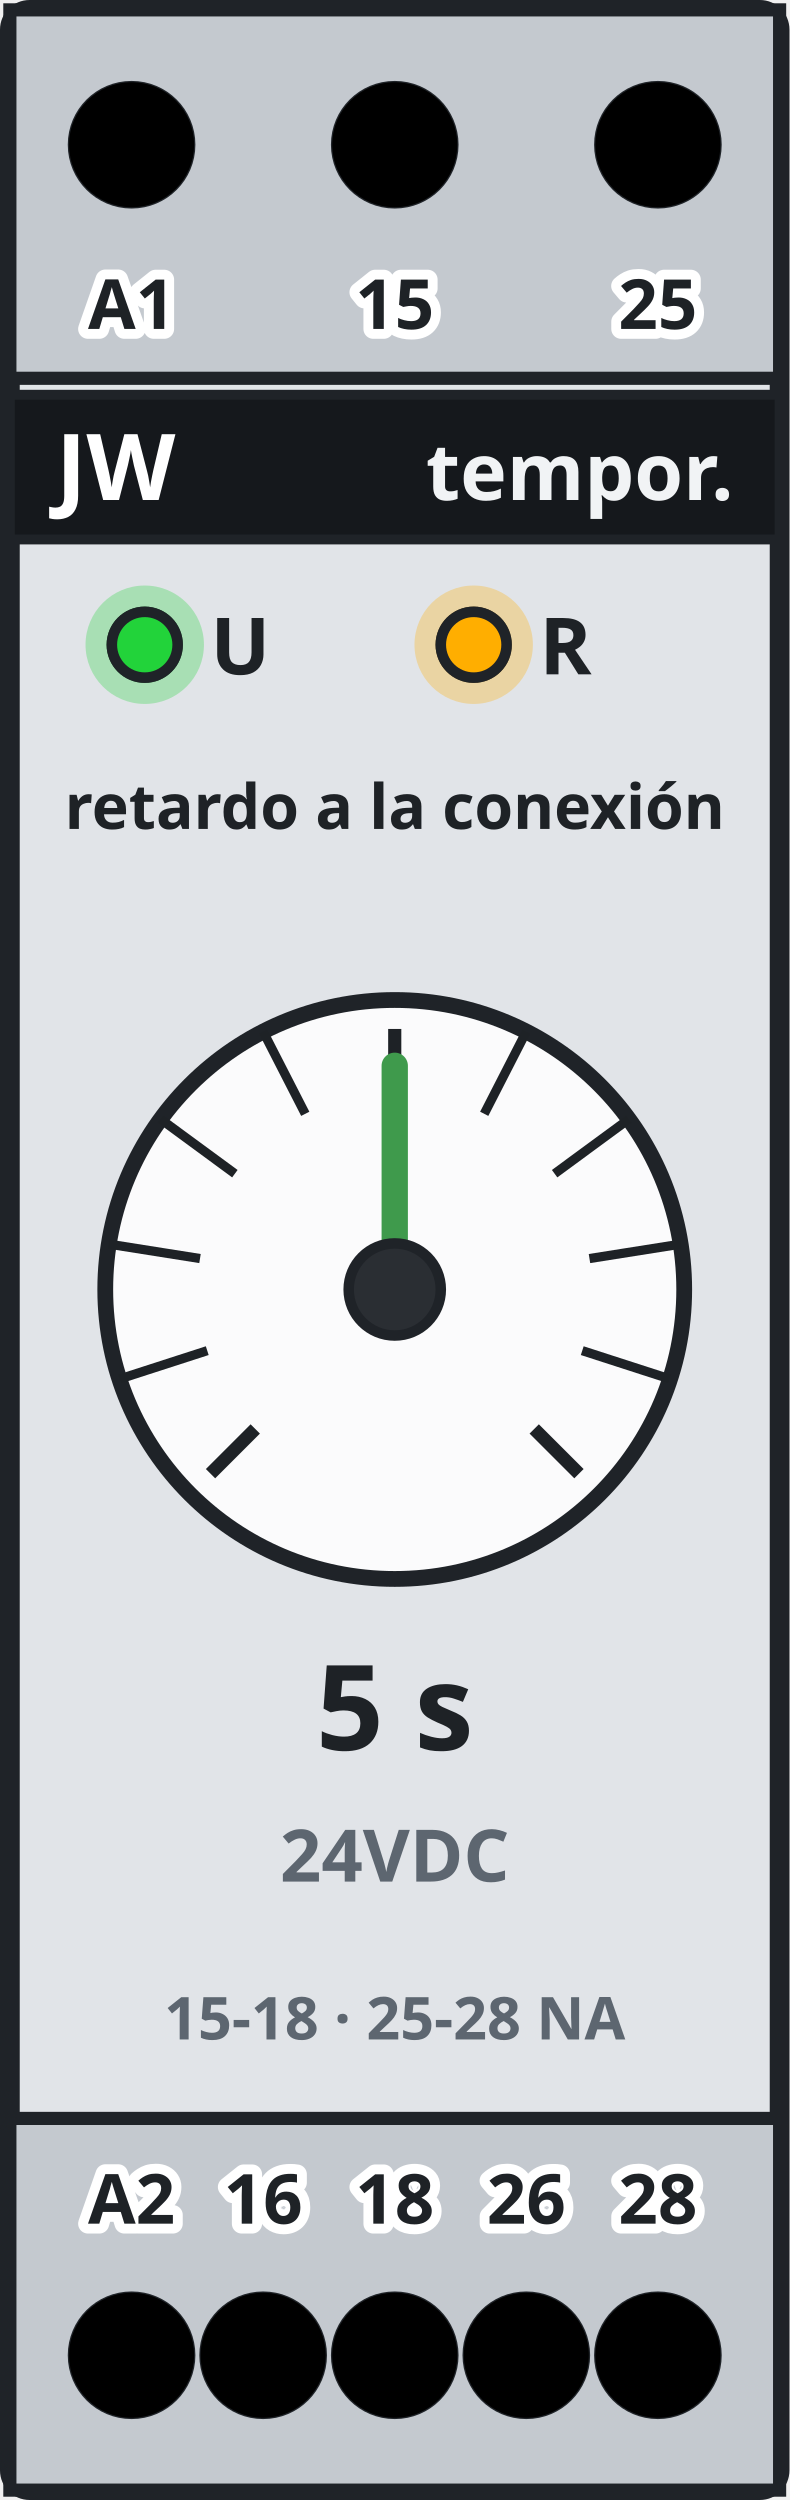
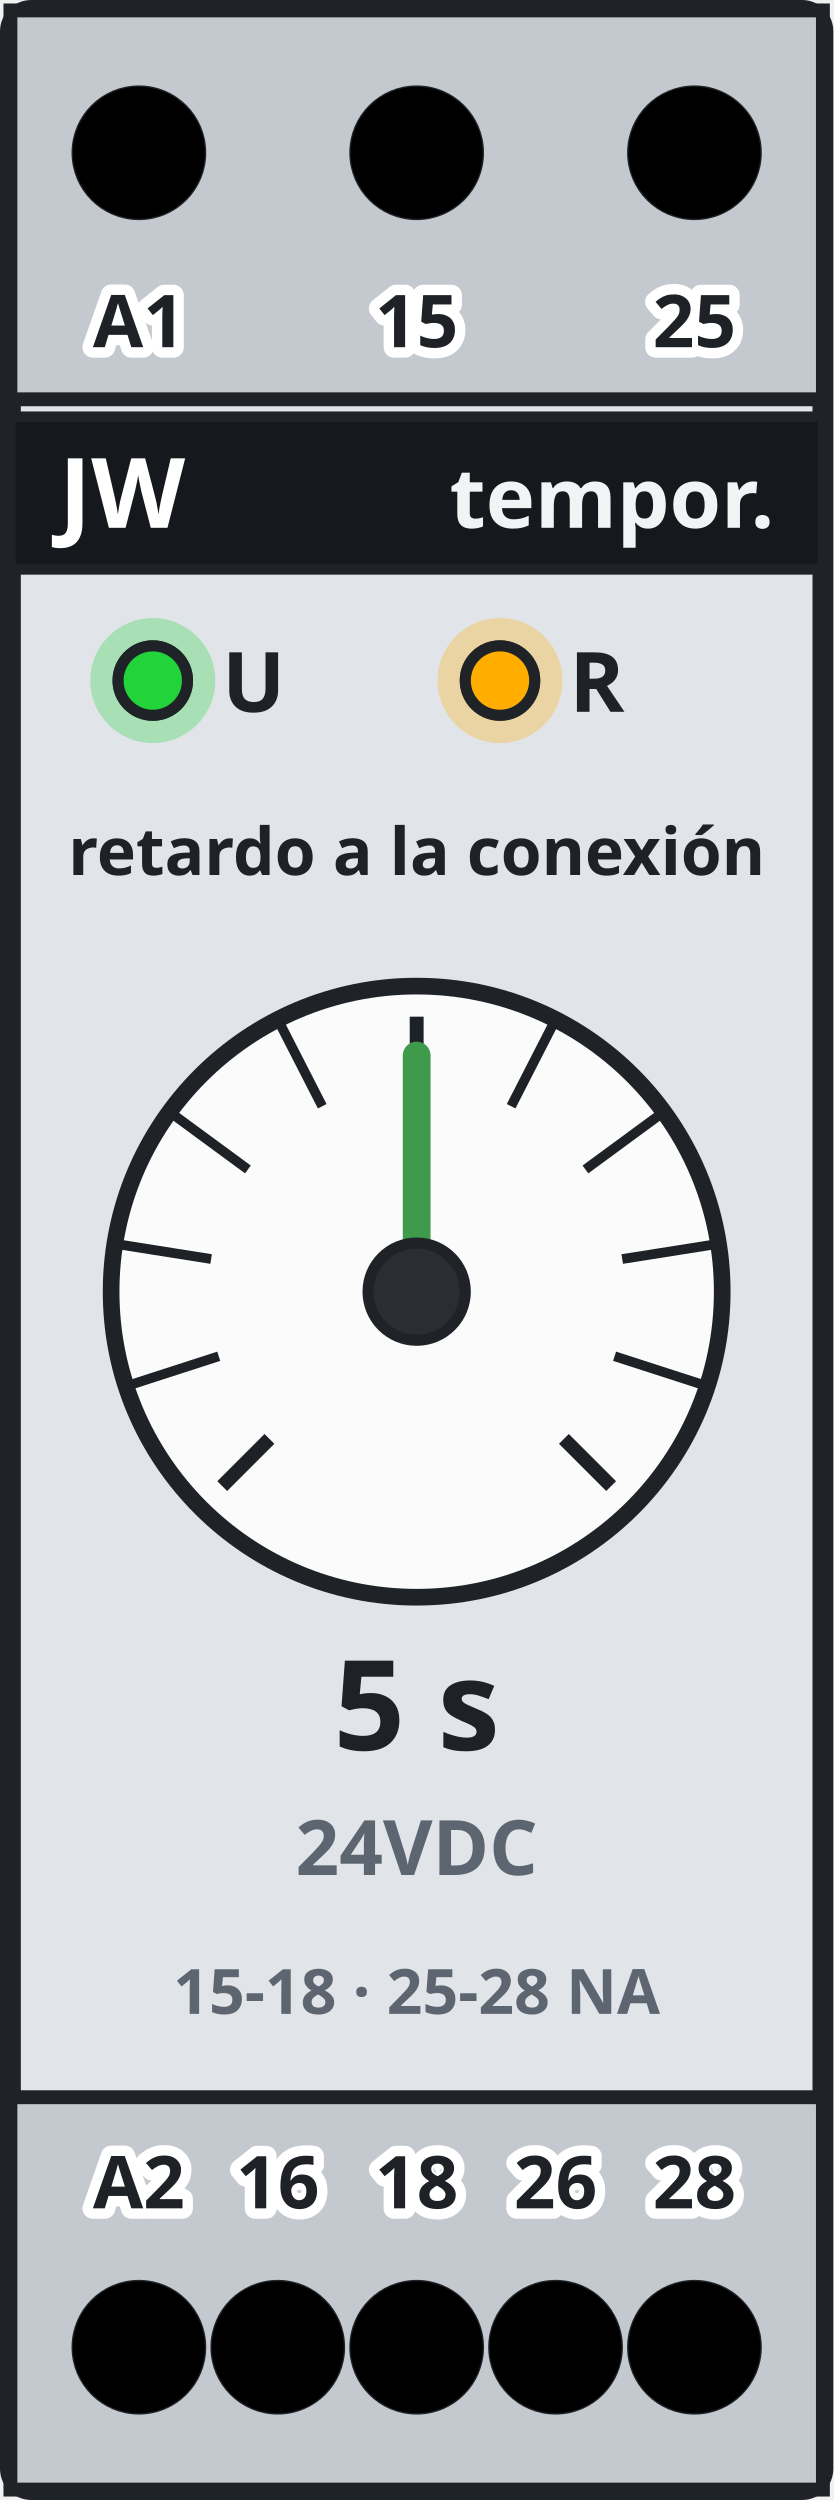
- <svg xmlns="http://www.w3.org/2000/svg" viewBox="0 0 120 380" width="120" height="380" font-family="Segoe UI,Noto Sans,Arial,sans-serif">
-   <rect x="1.5" y="1.5" width="117" height="377" rx="3" fill="#e1e4e8" stroke="#1f2328" stroke-width="3" />
+ <svg xmlns="http://www.w3.org/2000/svg" viewBox="0 0 120 360" width="120" height="360" font-family="Segoe UI,Noto Sans,Arial,sans-serif">
+   <rect x="1.5" y="1.5" width="117" height="357" rx="3" fill="#e1e4e8" stroke="#1f2328" stroke-width="3" />
  <rect x="1.5" y="1.5" width="117" height="56" fill="#c4c9cf" stroke="#1f2328" stroke-width="2" />
-   <rect x="1.5" y="322" width="117" height="56.5" fill="#c4c9cf" stroke="#1f2328" stroke-width="2" />
+   <rect x="1.5" y="302" width="117" height="56.5" fill="#c4c9cf" stroke="#1f2328" stroke-width="2" />
  <circle cx="20" cy="22" r="8.5" fill="#fbfbfc" stroke="#1f2328" stroke-width="2.4" />
  <circle cx="20" cy="22" r="5.3" fill="none" stroke="#a3aab2" stroke-width="1.2" />
  <path d="M15.3 22h9.4 M20 17.3v9.4" fill="none" stroke="#2a2e33" stroke-width="3.4" stroke-linecap="round" />
  <circle class="jw-term" data-term="A1" cx="20" cy="22" r="9.5" />
  <text x="20" y="50" font-size="10.5" font-weight="800" fill="#1e2226" text-anchor="middle" stroke="#ffffff" stroke-width="3" paint-order="stroke" stroke-linejoin="round">A1</text>
  <circle cx="60" cy="22" r="8.5" fill="#fbfbfc" stroke="#1f2328" stroke-width="2.4" />
  <circle cx="60" cy="22" r="5.3" fill="none" stroke="#a3aab2" stroke-width="1.2" />
  <path d="M55.3 22h9.4 M60 17.3v9.4" fill="none" stroke="#2a2e33" stroke-width="3.4" stroke-linecap="round" />
  <circle class="jw-term" data-term="15" cx="60" cy="22" r="9.5" />
  <text x="60" y="50" font-size="10.5" font-weight="800" fill="#1e2226" text-anchor="middle" stroke="#ffffff" stroke-width="3" paint-order="stroke" stroke-linejoin="round">15</text>
  <circle cx="100" cy="22" r="8.5" fill="#fbfbfc" stroke="#1f2328" stroke-width="2.4" />
  <circle cx="100" cy="22" r="5.3" fill="none" stroke="#a3aab2" stroke-width="1.2" />
  <path d="M95.3 22h9.4 M100 17.3v9.4" fill="none" stroke="#2a2e33" stroke-width="3.4" stroke-linecap="round" />
  <circle class="jw-term" data-term="25" cx="100" cy="22" r="9.5" />
  <text x="100" y="50" font-size="10.5" font-weight="800" fill="#1e2226" text-anchor="middle" stroke="#ffffff" stroke-width="3" paint-order="stroke" stroke-linejoin="round">25</text>
-   <circle cx="20" cy="358" r="8.5" fill="#fbfbfc" stroke="#1f2328" stroke-width="2.4" />
-   <circle cx="20" cy="358" r="5.3" fill="none" stroke="#a3aab2" stroke-width="1.2" />
-   <path d="M15.3 358h9.4 M20 353.3v9.4" fill="none" stroke="#2a2e33" stroke-width="3.4" stroke-linecap="round" />
-   <circle class="jw-term" data-term="A2" cx="20" cy="358" r="9.5" data-side="b" />
-   <text x="20" y="338" font-size="10.5" font-weight="800" fill="#1e2226" text-anchor="middle" stroke="#ffffff" stroke-width="3" paint-order="stroke" stroke-linejoin="round">A2</text>
-   <circle cx="40" cy="358" r="8.5" fill="#fbfbfc" stroke="#1f2328" stroke-width="2.4" />
-   <circle cx="40" cy="358" r="5.3" fill="none" stroke="#a3aab2" stroke-width="1.2" />
-   <path d="M35.3 358h9.4 M40 353.3v9.4" fill="none" stroke="#2a2e33" stroke-width="3.4" stroke-linecap="round" />
-   <circle class="jw-term" data-term="16" cx="40" cy="358" r="9.5" data-side="b" />
-   <text x="40" y="338" font-size="10.5" font-weight="800" fill="#1e2226" text-anchor="middle" stroke="#ffffff" stroke-width="3" paint-order="stroke" stroke-linejoin="round">16</text>
-   <circle cx="60" cy="358" r="8.5" fill="#fbfbfc" stroke="#1f2328" stroke-width="2.4" />
-   <circle cx="60" cy="358" r="5.3" fill="none" stroke="#a3aab2" stroke-width="1.2" />
-   <path d="M55.3 358h9.4 M60 353.3v9.4" fill="none" stroke="#2a2e33" stroke-width="3.4" stroke-linecap="round" />
-   <circle class="jw-term" data-term="18" cx="60" cy="358" r="9.5" data-side="b" />
-   <text x="60" y="338" font-size="10.5" font-weight="800" fill="#1e2226" text-anchor="middle" stroke="#ffffff" stroke-width="3" paint-order="stroke" stroke-linejoin="round">18</text>
-   <circle cx="80" cy="358" r="8.5" fill="#fbfbfc" stroke="#1f2328" stroke-width="2.4" />
-   <circle cx="80" cy="358" r="5.3" fill="none" stroke="#a3aab2" stroke-width="1.2" />
-   <path d="M75.3 358h9.4 M80 353.3v9.4" fill="none" stroke="#2a2e33" stroke-width="3.4" stroke-linecap="round" />
-   <circle class="jw-term" data-term="26" cx="80" cy="358" r="9.5" data-side="b" />
-   <text x="80" y="338" font-size="10.5" font-weight="800" fill="#1e2226" text-anchor="middle" stroke="#ffffff" stroke-width="3" paint-order="stroke" stroke-linejoin="round">26</text>
-   <circle cx="100" cy="358" r="8.5" fill="#fbfbfc" stroke="#1f2328" stroke-width="2.4" />
-   <circle cx="100" cy="358" r="5.3" fill="none" stroke="#a3aab2" stroke-width="1.2" />
-   <path d="M95.3 358h9.4 M100 353.3v9.4" fill="none" stroke="#2a2e33" stroke-width="3.4" stroke-linecap="round" />
-   <circle class="jw-term" data-term="28" cx="100" cy="358" r="9.5" data-side="b" />
-   <text x="100" y="338" font-size="10.5" font-weight="800" fill="#1e2226" text-anchor="middle" stroke="#ffffff" stroke-width="3" paint-order="stroke" stroke-linejoin="round">28</text>
+   <circle cx="20" cy="338" r="8.5" fill="#fbfbfc" stroke="#1f2328" stroke-width="2.4" />
+   <circle cx="20" cy="338" r="5.3" fill="none" stroke="#a3aab2" stroke-width="1.2" />
+   <path d="M15.3 338h9.4 M20 333.3v9.4" fill="none" stroke="#2a2e33" stroke-width="3.4" stroke-linecap="round" />
+   <circle class="jw-term" data-term="A2" cx="20" cy="338" r="9.5" data-side="b" />
+   <text x="20" y="318" font-size="10.5" font-weight="800" fill="#1e2226" text-anchor="middle" stroke="#ffffff" stroke-width="3" paint-order="stroke" stroke-linejoin="round">A2</text>
+   <circle cx="40" cy="338" r="8.5" fill="#fbfbfc" stroke="#1f2328" stroke-width="2.4" />
+   <circle cx="40" cy="338" r="5.3" fill="none" stroke="#a3aab2" stroke-width="1.2" />
+   <path d="M35.3 338h9.4 M40 333.3v9.4" fill="none" stroke="#2a2e33" stroke-width="3.4" stroke-linecap="round" />
+   <circle class="jw-term" data-term="16" cx="40" cy="338" r="9.5" data-side="b" />
+   <text x="40" y="318" font-size="10.5" font-weight="800" fill="#1e2226" text-anchor="middle" stroke="#ffffff" stroke-width="3" paint-order="stroke" stroke-linejoin="round">16</text>
+   <circle cx="60" cy="338" r="8.5" fill="#fbfbfc" stroke="#1f2328" stroke-width="2.4" />
+   <circle cx="60" cy="338" r="5.3" fill="none" stroke="#a3aab2" stroke-width="1.2" />
+   <path d="M55.3 338h9.4 M60 333.3v9.4" fill="none" stroke="#2a2e33" stroke-width="3.4" stroke-linecap="round" />
+   <circle class="jw-term" data-term="18" cx="60" cy="338" r="9.5" data-side="b" />
+   <text x="60" y="318" font-size="10.5" font-weight="800" fill="#1e2226" text-anchor="middle" stroke="#ffffff" stroke-width="3" paint-order="stroke" stroke-linejoin="round">18</text>
+   <circle cx="80" cy="338" r="8.5" fill="#fbfbfc" stroke="#1f2328" stroke-width="2.4" />
+   <circle cx="80" cy="338" r="5.3" fill="none" stroke="#a3aab2" stroke-width="1.2" />
+   <path d="M75.3 338h9.4 M80 333.3v9.4" fill="none" stroke="#2a2e33" stroke-width="3.4" stroke-linecap="round" />
+   <circle class="jw-term" data-term="26" cx="80" cy="338" r="9.5" data-side="b" />
+   <text x="80" y="318" font-size="10.5" font-weight="800" fill="#1e2226" text-anchor="middle" stroke="#ffffff" stroke-width="3" paint-order="stroke" stroke-linejoin="round">26</text>
+   <circle cx="100" cy="338" r="8.5" fill="#fbfbfc" stroke="#1f2328" stroke-width="2.4" />
+   <circle cx="100" cy="338" r="5.3" fill="none" stroke="#a3aab2" stroke-width="1.2" />
+   <path d="M95.3 338h9.4 M100 333.3v9.4" fill="none" stroke="#2a2e33" stroke-width="3.4" stroke-linecap="round" />
+   <circle class="jw-term" data-term="28" cx="100" cy="338" r="9.5" data-side="b" />
+   <text x="100" y="318" font-size="10.5" font-weight="800" fill="#1e2226" text-anchor="middle" stroke="#ffffff" stroke-width="3" paint-order="stroke" stroke-linejoin="round">28</text>
  <rect x="1.5" y="60" width="117" height="22" fill="#15181c" stroke="#1f2328" stroke-width="1.5" />
  <text x="8.5" y="76" font-size="14" font-weight="900" fill="#fff" text-anchor="start">JW</text>
  <text x="111.5" y="76" font-size="12" font-weight="800" fill="#f1f3f5" text-anchor="end">tempor.</text>
  <circle cx="22" cy="98" r="5" fill="#3d434b" stroke="#1f2328" stroke-width="1.6" />
  <g data-show="out.energized">
    <circle cx="22" cy="98" r="9" fill="#22d33a" stroke="none" stroke-width="0" opacity=".3" />
    <circle cx="22" cy="98" r="5" fill="#22d33a" stroke="#1f2328" stroke-width="1.6" />
  </g>
  <text x="32" y="102.5" font-size="12" font-weight="900" fill="#1e2226" text-anchor="start">U</text>
  <circle cx="72" cy="98" r="5" fill="#3d434b" stroke="#1f2328" stroke-width="1.6" />
  <g data-show="out.closed">
    <circle cx="72" cy="98" r="9" fill="#ffae00" stroke="none" stroke-width="0" opacity=".3" />
    <circle cx="72" cy="98" r="5" fill="#ffae00" stroke="#1f2328" stroke-width="1.6" />
  </g>
  <text x="82" y="102.5" font-size="12" font-weight="900" fill="#1e2226" text-anchor="start">R</text>
  <text x="60" y="126" font-size="9.5" font-weight="800" fill="#1e2226" text-anchor="middle" data-text="param.mode">retardo a la conexión</text>
-   <circle cx="60" cy="196" r="44" fill="#fbfbfc" stroke="#1f2328" stroke-width="2.4" />
-   <path d="M38.8 217.2 L32.0 224.0" fill="none" stroke="#1e2226" stroke-width="2" />
-   <path d="M31.5 205.3 L18.2 209.6" fill="none" stroke="#1e2226" stroke-width="1.4" />
-   <path d="M30.4 191.3 L16.5 189.1" fill="none" stroke="#1e2226" stroke-width="1.4" />
-   <path d="M35.7 178.4 L24.4 170.1" fill="none" stroke="#1e2226" stroke-width="1.4" />
-   <path d="M46.4 169.3 L40.0 156.8" fill="none" stroke="#1e2226" stroke-width="1.4" />
-   <path d="M60.0 166.0 L60.0 156.4" fill="none" stroke="#1e2226" stroke-width="2" />
-   <path d="M73.6 169.3 L80.0 156.8" fill="none" stroke="#1e2226" stroke-width="1.4" />
-   <path d="M84.3 178.4 L95.6 170.1" fill="none" stroke="#1e2226" stroke-width="1.4" />
-   <path d="M89.6 191.3 L103.5 189.1" fill="none" stroke="#1e2226" stroke-width="1.4" />
-   <path d="M88.5 205.3 L101.8 209.6" fill="none" stroke="#1e2226" stroke-width="1.4" />
-   <path d="M81.2 217.2 L88.0 224.0" fill="none" stroke="#1e2226" stroke-width="2" />
-   <g data-rotate="out.progress:0:1:-135:135:60:196">
-     <path d="M60 196 L60 162" fill="none" stroke="#3f9a4c" stroke-width="4" stroke-linecap="round" />
-     <circle cx="60" cy="196" r="7" fill="#2a2e33" stroke="#1f2328" stroke-width="1.6" />
+   <circle cx="60" cy="186" r="44" fill="#fbfbfc" stroke="#1f2328" stroke-width="2.4" />
+   <path d="M38.8 207.2 L32.0 214.0" fill="none" stroke="#1e2226" stroke-width="2" />
+   <path d="M31.5 195.3 L18.2 199.6" fill="none" stroke="#1e2226" stroke-width="1.4" />
+   <path d="M30.4 181.3 L16.5 179.1" fill="none" stroke="#1e2226" stroke-width="1.4" />
+   <path d="M35.7 168.4 L24.4 160.1" fill="none" stroke="#1e2226" stroke-width="1.4" />
+   <path d="M46.4 159.3 L40.0 146.8" fill="none" stroke="#1e2226" stroke-width="1.4" />
+   <path d="M60.0 156.0 L60.0 146.4" fill="none" stroke="#1e2226" stroke-width="2" />
+   <path d="M73.6 159.3 L80.0 146.8" fill="none" stroke="#1e2226" stroke-width="1.4" />
+   <path d="M84.3 168.4 L95.6 160.1" fill="none" stroke="#1e2226" stroke-width="1.4" />
+   <path d="M89.6 181.3 L103.5 179.1" fill="none" stroke="#1e2226" stroke-width="1.4" />
+   <path d="M88.5 195.3 L101.8 199.6" fill="none" stroke="#1e2226" stroke-width="1.4" />
+   <path d="M81.2 207.2 L88.0 214.0" fill="none" stroke="#1e2226" stroke-width="2" />
+   <g data-rotate="out.progress:0:1:-135:135:60:186">
+     <path d="M60 186 L60 152" fill="none" stroke="#3f9a4c" stroke-width="4" stroke-linecap="round" />
+     <circle cx="60" cy="186" r="7" fill="#2a2e33" stroke="#1f2328" stroke-width="1.6" />
  </g>
-   <text x="60" y="266" font-size="18" font-weight="900" fill="#1e2226" text-anchor="middle" data-text="out.timeTxt">5 s</text>
-   <text x="60" y="286" font-size="11" font-weight="800" fill="#5d6670" text-anchor="middle" data-text="param.coil">24VDC</text>
-   <text x="60" y="310" font-size="9" font-weight="800" fill="#5d6670" text-anchor="middle">15-18 · 25-28 NA</text>
+   <text x="60" y="252" font-size="18" font-weight="900" fill="#1e2226" text-anchor="middle" data-text="out.timeTxt">5 s</text>
+   <text x="60" y="270" font-size="11" font-weight="800" fill="#5d6670" text-anchor="middle" data-text="param.coil">24VDC</text>
+   <text x="60" y="290" font-size="9" font-weight="800" fill="#5d6670" text-anchor="middle">15-18 · 25-28 NA</text>
</svg>
